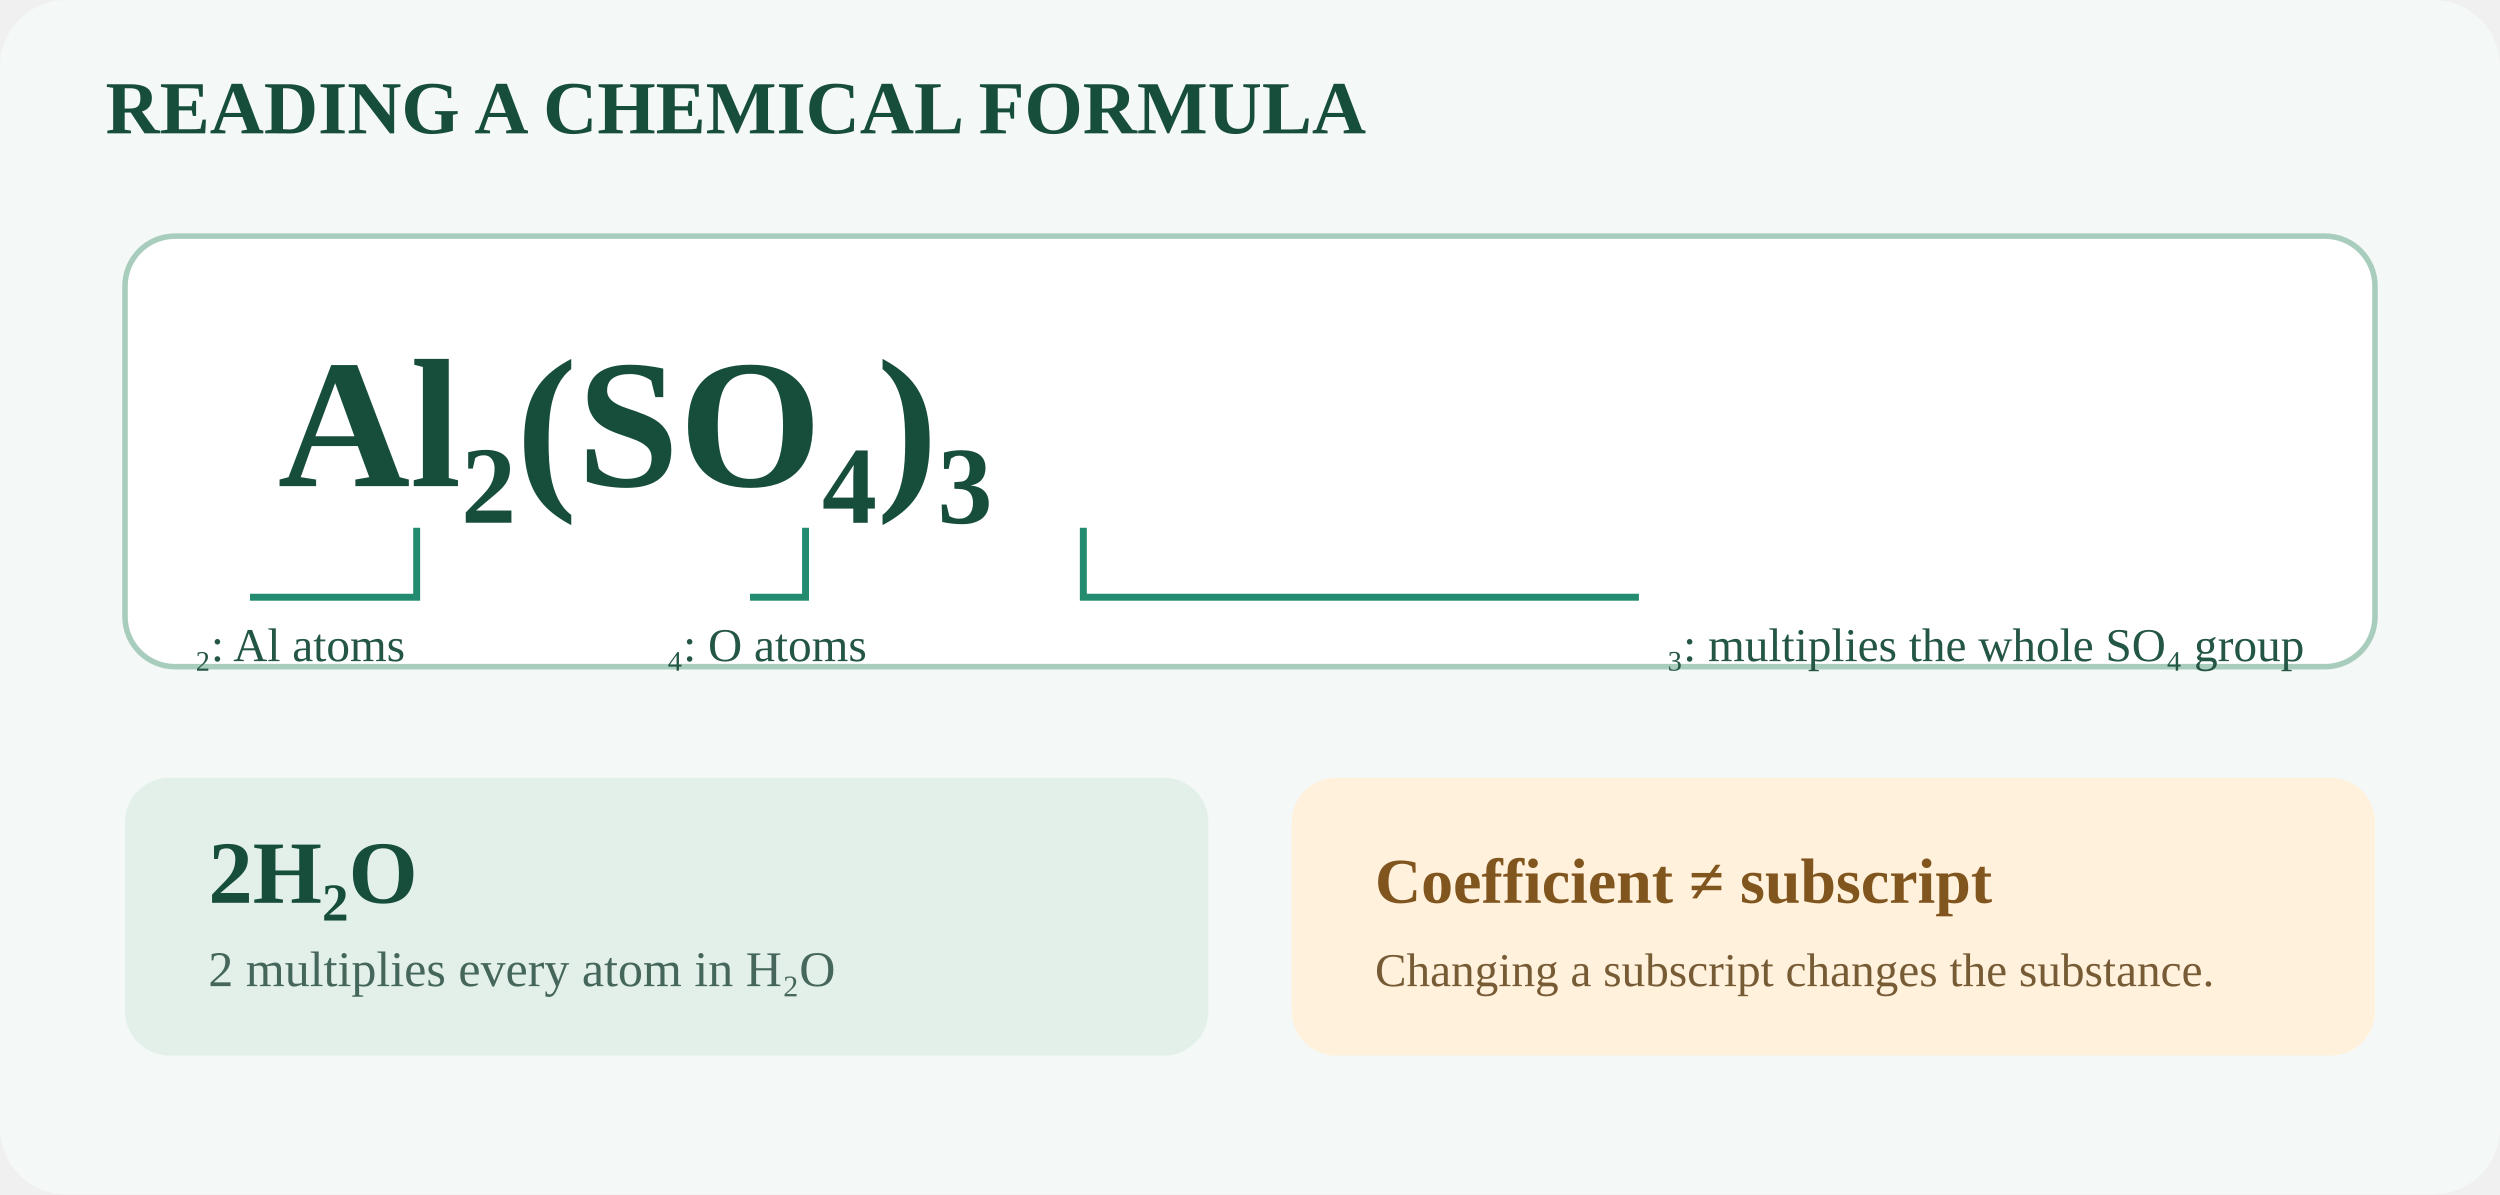
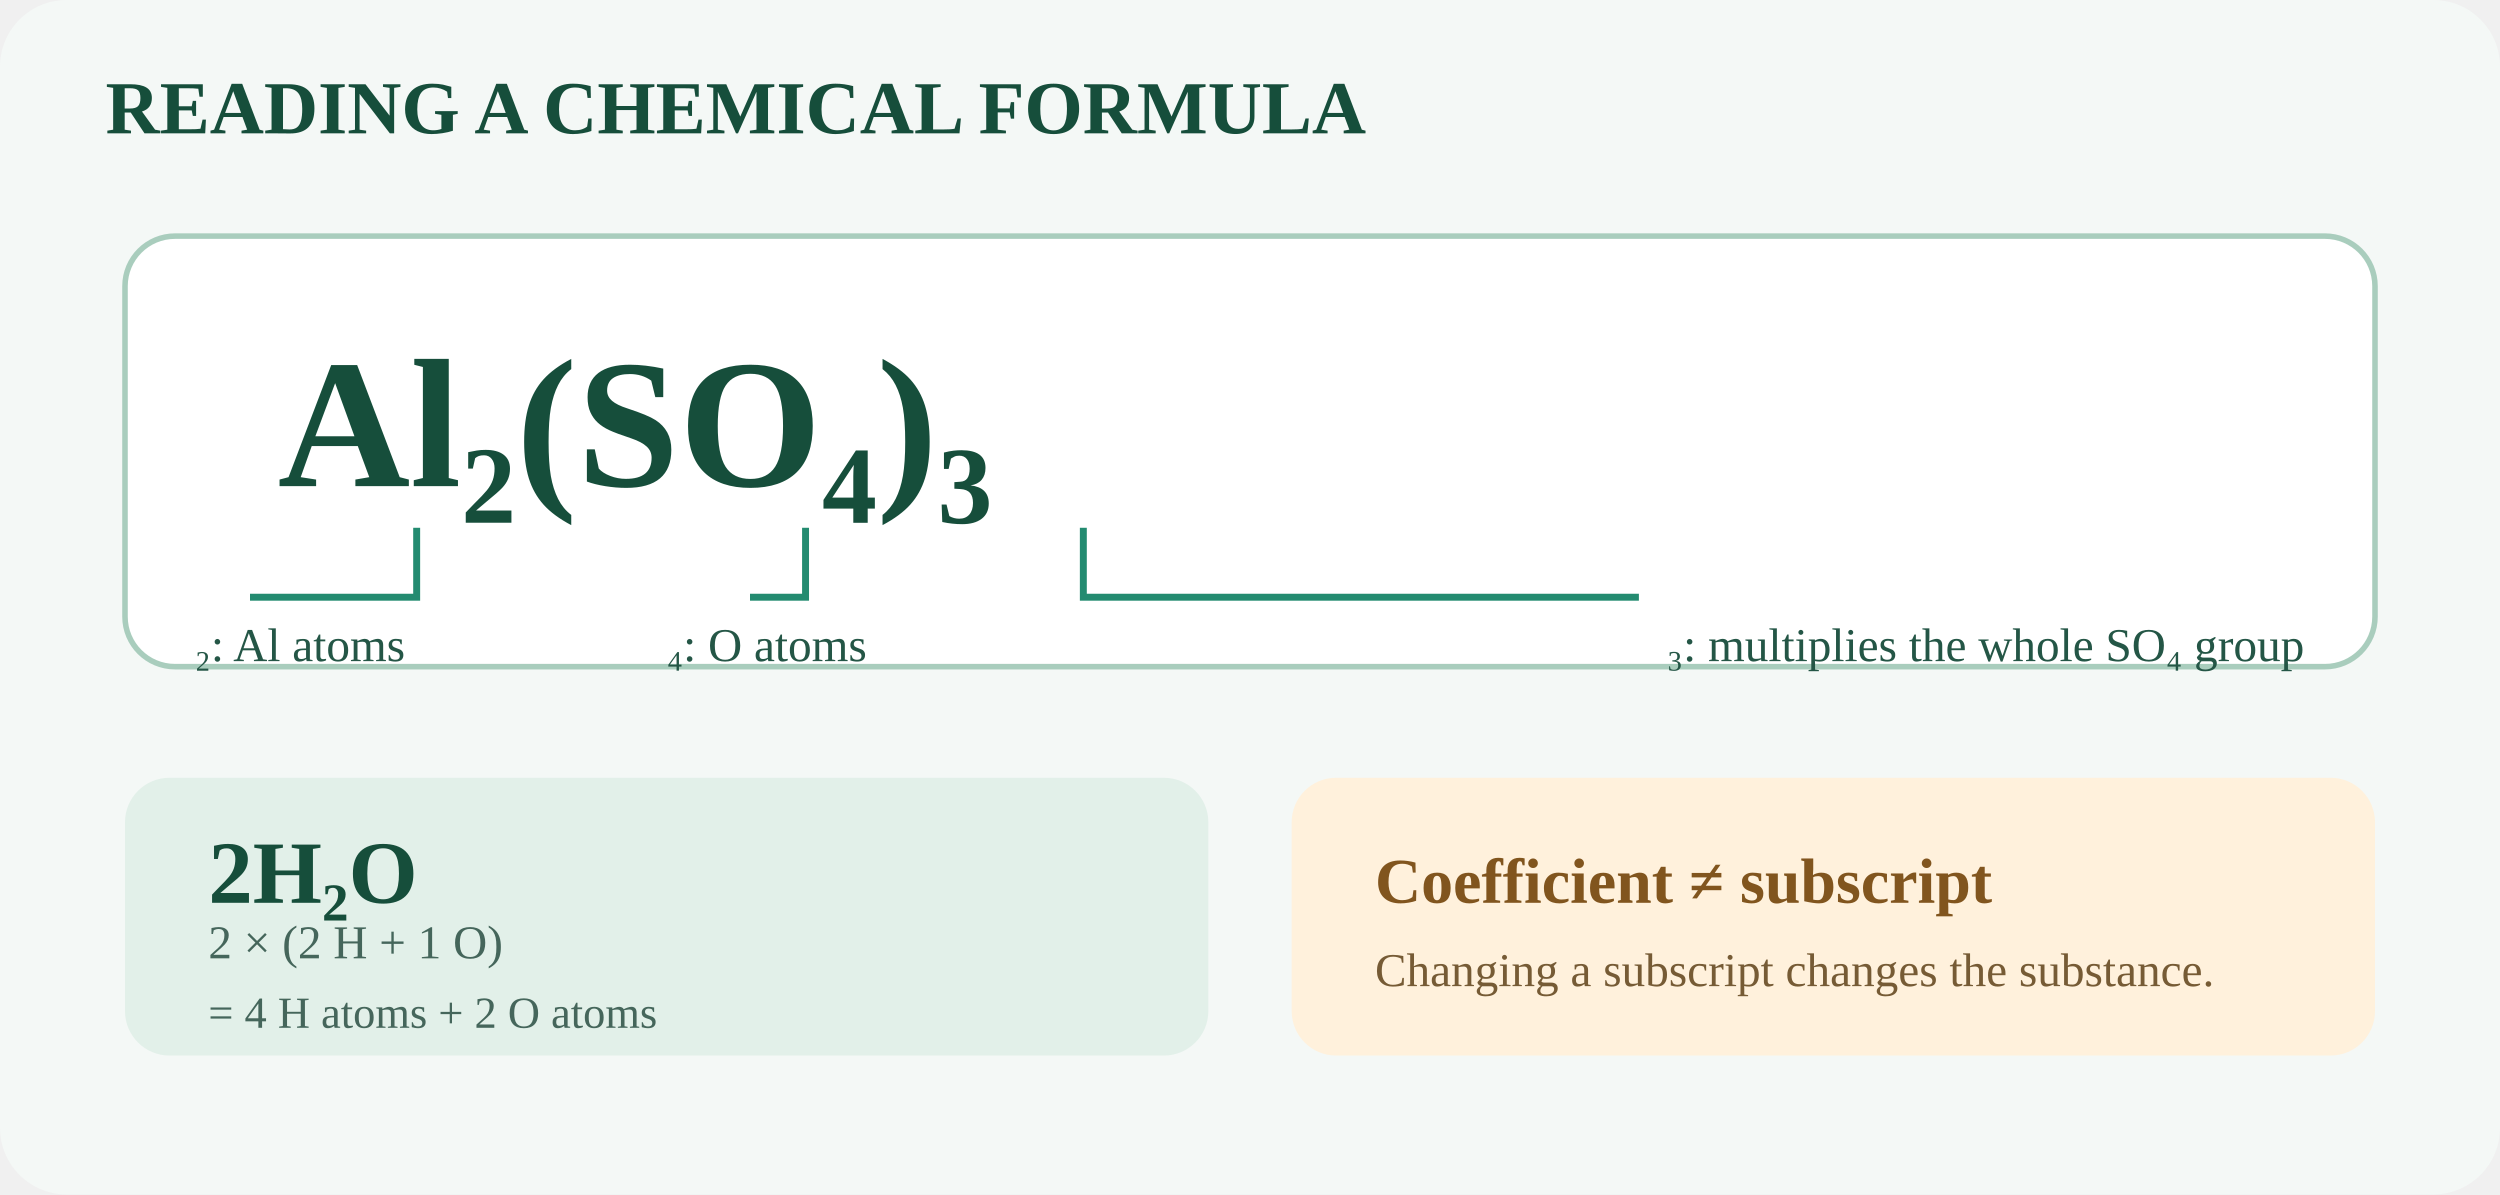
<svg xmlns="http://www.w3.org/2000/svg" viewBox="0 0 900 430" role="img" aria-labelledby="t d">
  <rect width="900" height="430" rx="24" fill="#f4f8f6" />
  <text x="38" y="48" font-size="27" font-weight="700" fill="#164e3b">READING A CHEMICAL FORMULA</text>
  <rect x="45" y="85" width="810" height="155" rx="18" fill="#fff" stroke="#a9cdbd" stroke-width="2" />
  <text x="100" y="175" font-size="66" font-weight="700" fill="#164e3b">Al₂(SO₄)₃</text>
  <path d="M150 190 V215 H90 M290 190 V215 H270 M390 190 V215 H590" stroke-width="2.5" fill="none" stroke="#238b70" />
  <g font-size="17" fill="#245646">
    <text x="70" y="238">₂: Al atoms</text>
    <text x="240" y="238">₄: O atoms</text>
    <text x="600" y="238">₃: multiplies the whole SO₄ group</text>
  </g>
  <rect x="45" y="280" width="390" height="100" rx="16" fill="#e2f0e9" />
  <text x="75" y="325" font-size="32" font-weight="700" fill="#164e3b">2H₂O</text>
-   <text x="75" y="355" font-size="18" fill="#45665b">2 multiplies every atom in H₂O</text>
+   <text x="75" y="345" font-size="17" fill="#45665b">2 × (2 H + 1 O)</text>
+   <text x="75" y="370" font-size="16" fill="#45665b">= 4 H atoms + 2 O atoms</text>
  <rect x="465" y="280" width="390" height="100" rx="16" fill="#fff1dc" />
  <text x="495" y="325" font-size="23" font-weight="700" fill="#81551e">Coefficient ≠ subscript</text>
  <text x="495" y="355" font-size="17" fill="#765b35">Changing a subscript changes the substance.</text>
</svg>
